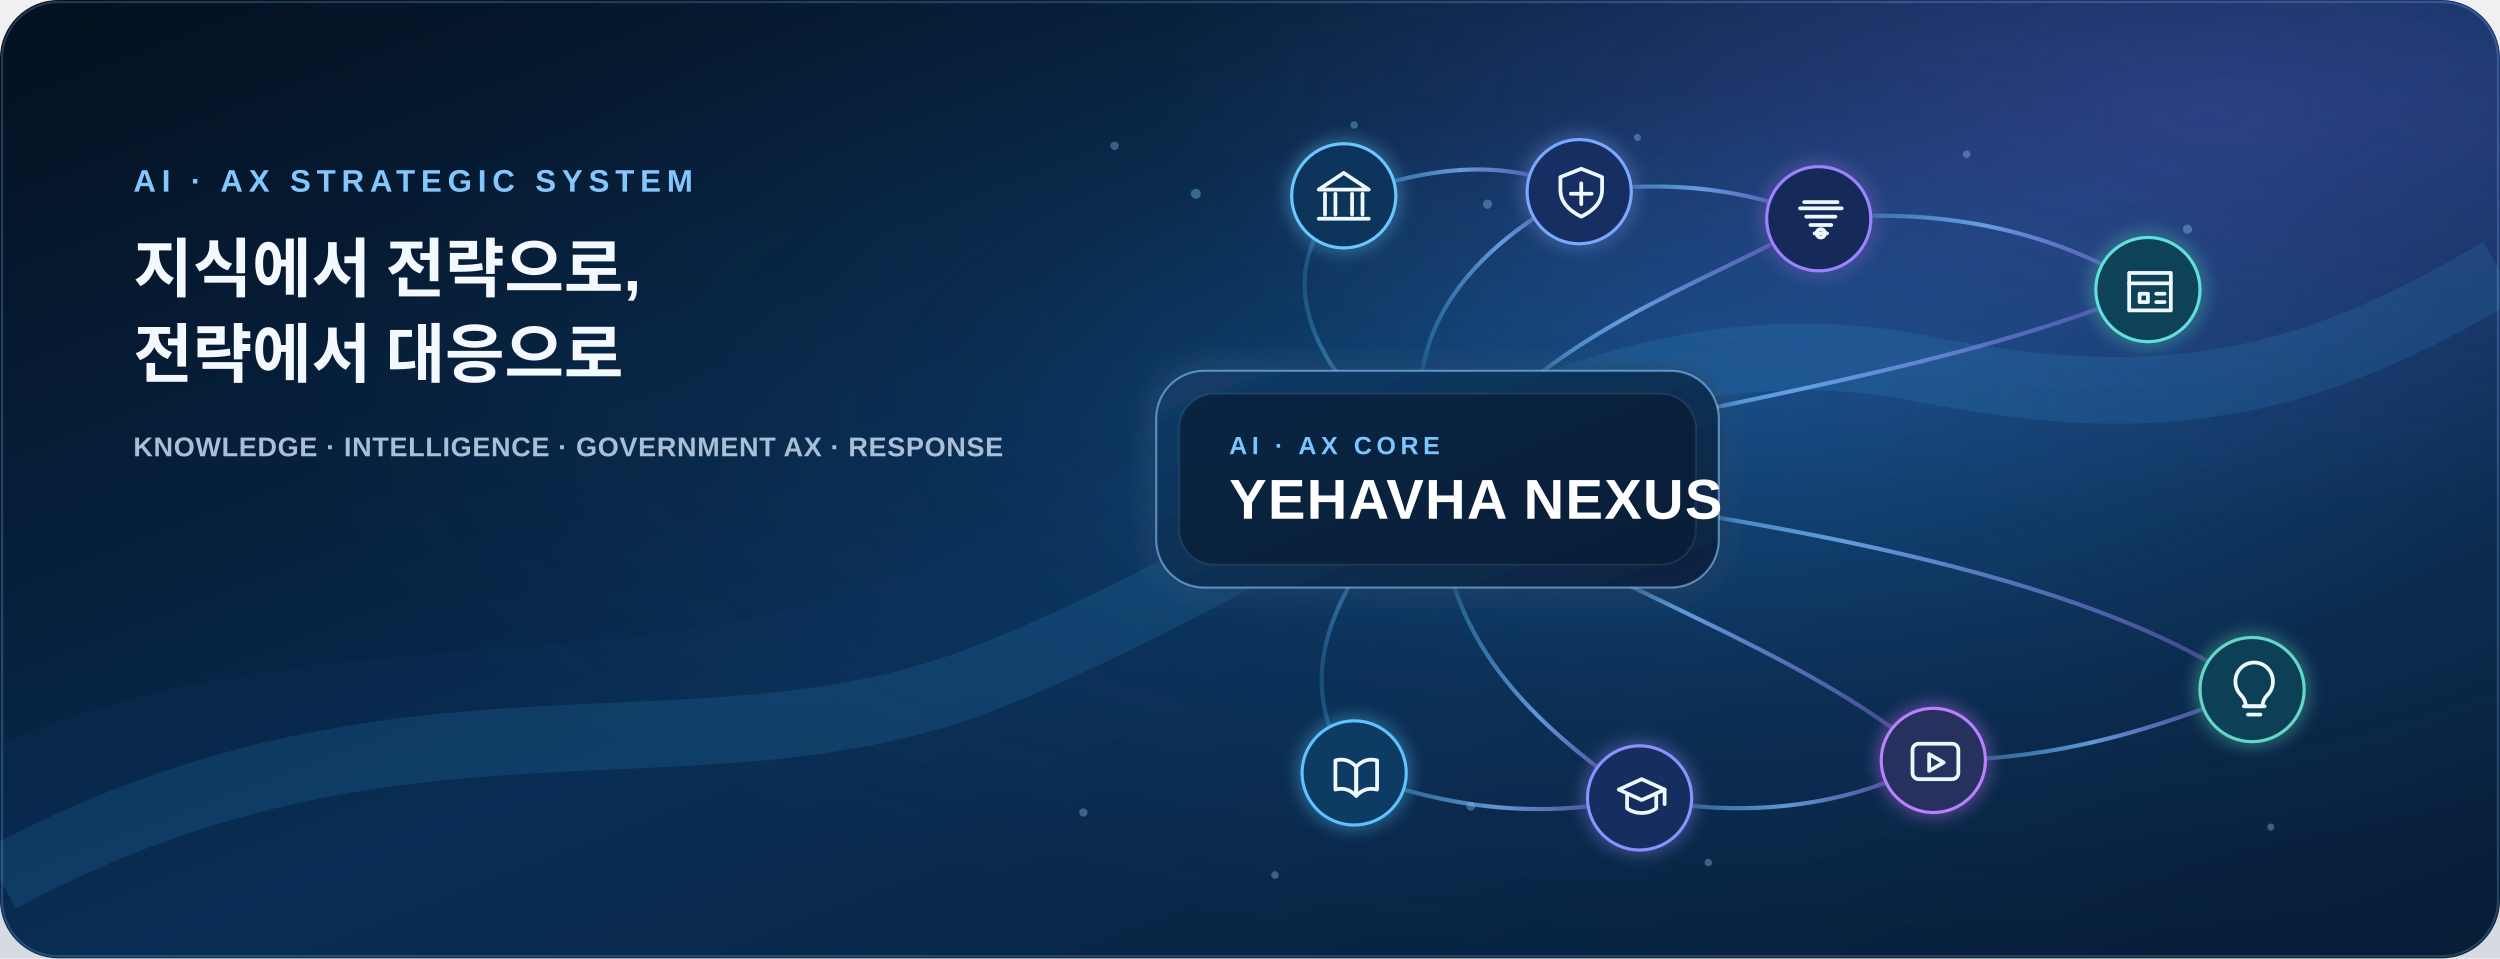
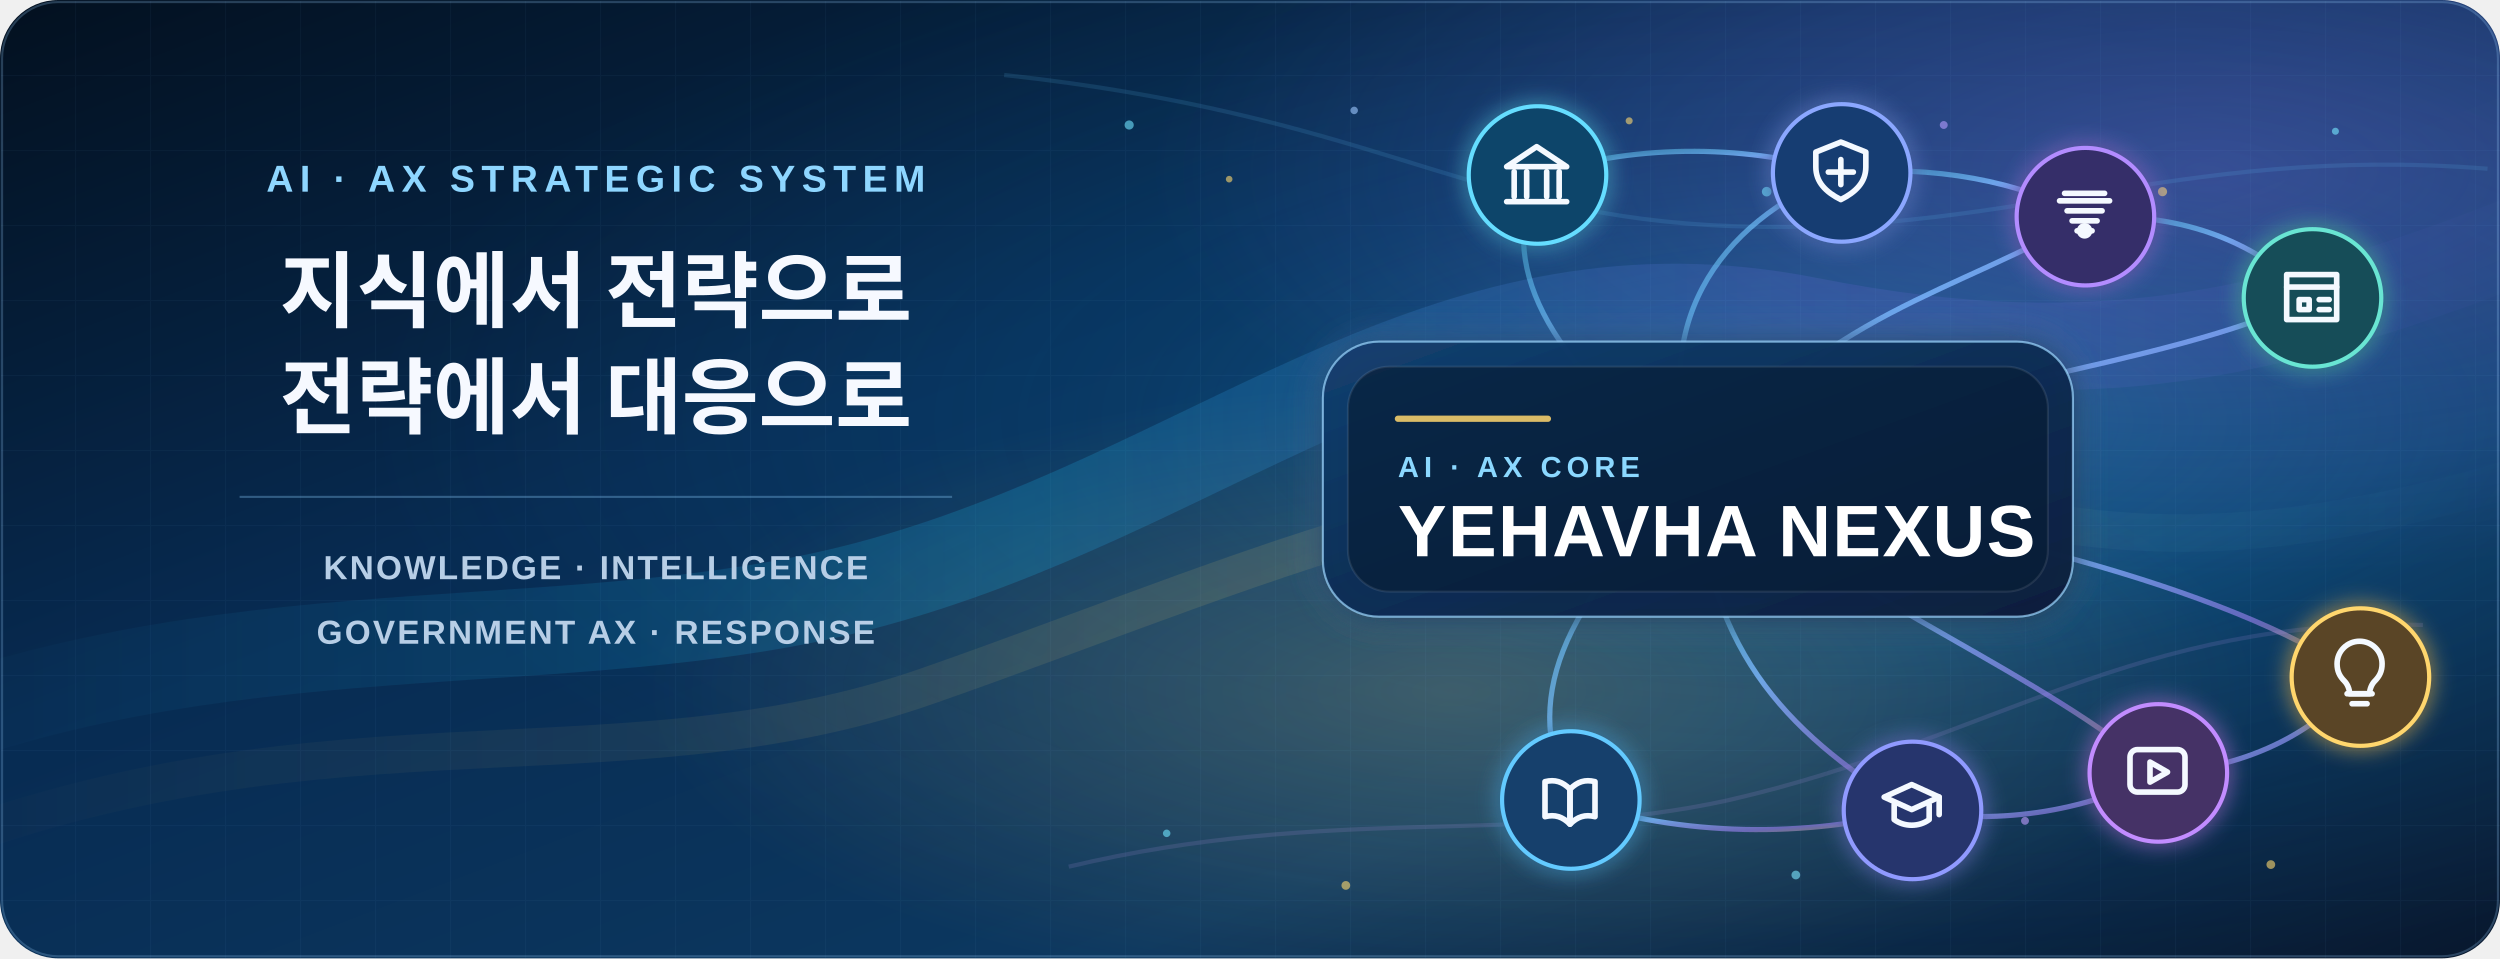
<svg xmlns="http://www.w3.org/2000/svg" viewBox="0 0 1200 460" role="img" aria-labelledby="title desc">
  <defs>
    <linearGradient id="bg" x1="0" y1="0" x2="1" y2="1">
-       <stop offset="0" stop-color="#04101f" />
-       <stop offset=".52" stop-color="#082b50" />
-       <stop offset="1" stop-color="#07182e" />
+       <stop offset="0" stop-color="#03101f" />
+       <stop offset=".38" stop-color="#072b52" />
+       <stop offset=".72" stop-color="#0c3860" />
+       <stop offset="1" stop-color="#08172d" />
    </linearGradient>
-     <radialGradient id="blueGlow" cx="70%" cy="42%" r="58%">
-       <stop offset="0" stop-color="#2e8fe8" stop-opacity=".34" />
-       <stop offset=".55" stop-color="#2e8fe8" stop-opacity=".08" />
-       <stop offset="1" stop-color="#2e8fe8" stop-opacity="0" />
+     <radialGradient id="cyanGlow" cx="73%" cy="44%" r="58%">
+       <stop offset="0" stop-color="#37c6ff" stop-opacity=".32" />
+       <stop offset=".48" stop-color="#1697e5" stop-opacity=".12" />
+       <stop offset="1" stop-color="#1697e5" stop-opacity="0" />
    </radialGradient>
-     <radialGradient id="violetGlow" cx="88%" cy="12%" r="42%">
-       <stop offset="0" stop-color="#8c6cff" stop-opacity=".26" />
-       <stop offset="1" stop-color="#8c6cff" stop-opacity="0" />
+     <radialGradient id="violetGlow" cx="88%" cy="18%" r="42%">
+       <stop offset="0" stop-color="#9d79ff" stop-opacity=".30" />
+       <stop offset="1" stop-color="#9d79ff" stop-opacity="0" />
    </radialGradient>
-     <linearGradient id="core" x1="0" y1="0" x2="1" y2="1">
-       <stop offset="0" stop-color="#123d69" stop-opacity=".96" />
-       <stop offset="1" stop-color="#0a223e" stop-opacity=".96" />
+     <radialGradient id="goldGlow" cx="58%" cy="72%" r="32%">
+       <stop offset="0" stop-color="#ffd56a" stop-opacity=".20" />
+       <stop offset="1" stop-color="#ffd56a" stop-opacity="0" />
+     </radialGradient>
+     <linearGradient id="networkLine" x1="0" y1="0" x2="1" y2="1">
+       <stop offset="0" stop-color="#5de2ff" stop-opacity=".25" />
+       <stop offset=".45" stop-color="#7cb7ff" stop-opacity=".82" />
+       <stop offset=".78" stop-color="#a987ff" stop-opacity=".55" />
+       <stop offset="1" stop-color="#ffd66b" stop-opacity=".40" />
    </linearGradient>
-     <linearGradient id="line" x1="0" y1="0" x2="1" y2="0">
-       <stop offset="0" stop-color="#5bc7ff" stop-opacity=".2" />
-       <stop offset=".5" stop-color="#7db8ff" stop-opacity=".76" />
-       <stop offset="1" stop-color="#a87bff" stop-opacity=".3" />
+     <linearGradient id="corePanel" x1="0" y1="0" x2="1" y2="1">
+       <stop offset="0" stop-color="#123f70" stop-opacity=".97" />
+       <stop offset=".58" stop-color="#0c2b50" stop-opacity=".97" />
+       <stop offset="1" stop-color="#111d3c" stop-opacity=".98" />
    </linearGradient>
+     <linearGradient id="aurora1" x1="0" y1="0" x2="1" y2="0">
+       <stop offset="0" stop-color="#1dc8ff" stop-opacity="0" />
+       <stop offset=".42" stop-color="#1dc8ff" stop-opacity=".34" />
+       <stop offset=".72" stop-color="#8c75ff" stop-opacity=".24" />
+       <stop offset="1" stop-color="#8c75ff" stop-opacity="0" />
+     </linearGradient>
+     <linearGradient id="aurora2" x1="0" y1="0" x2="1" y2="0">
+       <stop offset="0" stop-color="#ffd86e" stop-opacity="0" />
+       <stop offset=".56" stop-color="#ffd86e" stop-opacity=".20" />
+       <stop offset="1" stop-color="#36d8ff" stop-opacity="0" />
+     </linearGradient>
+     <pattern id="grid" width="36" height="36" patternUnits="userSpaceOnUse">
+       <path d="M36 0H0V36" fill="none" stroke="#8bc9ff" stroke-opacity=".055" stroke-width="1" />
+     </pattern>
    <filter id="softGlow" x="-80%" y="-80%" width="260%" height="260%">
-       <feGaussianBlur stdDeviation="7" result="b" />
+       <feGaussianBlur stdDeviation="8" result="b" />
      <feMerge>
        <feMergeNode in="b" />
        <feMergeNode in="SourceGraphic" />
      </feMerge>
    </filter>
    <filter id="nodeGlow" x="-100%" y="-100%" width="300%" height="300%">
-       <feGaussianBlur stdDeviation="4" result="b" />
+       <feGaussianBlur stdDeviation="5" result="b" />
      <feMerge>
        <feMergeNode in="b" />
        <feMergeNode in="SourceGraphic" />
      </feMerge>
    </filter>
  </defs>
  <rect width="1200" height="460" rx="28" fill="url(#bg)" />
-   <rect width="1200" height="460" rx="28" fill="url(#blueGlow)" />
+   <rect width="1200" height="460" rx="28" fill="url(#cyanGlow)" />
  <rect width="1200" height="460" rx="28" fill="url(#violetGlow)" />
-   <path d="M0 357C155 292 303 332 438 272S704 133 875 170s230 8 325-46v336H0Z" fill="#0d3f72" opacity=".12" />
-   <path d="M0 422c193-104 335-42 474-97 160-63 283-181 449-148 115 23 184 8 277-47" fill="none" stroke="#40b8ff" stroke-opacity=".12" stroke-width="32" />
-   <rect x="1" y="1" width="1198" height="458" rx="27" fill="none" stroke="#8dc8ff" stroke-opacity=".22" />
-   <g fill="#8fd3ff" opacity=".35">
-     <circle cx="535" cy="70" r="2" />
-     <circle cx="574" cy="93" r="2.4" />
-     <circle cx="650" cy="60" r="1.8" />
-     <circle cx="714" cy="98" r="2.2" />
-     <circle cx="786" cy="66" r="1.7" />
-     <circle cx="858" cy="104" r="2.3" />
-     <circle cx="944" cy="74" r="1.8" />
-     <circle cx="1050" cy="110" r="2.2" />
-     <circle cx="520" cy="390" r="2" />
-     <circle cx="612" cy="420" r="1.8" />
-     <circle cx="706" cy="387" r="2.1" />
-     <circle cx="820" cy="414" r="1.8" />
-     <circle cx="931" cy="380" r="2.2" />
-     <circle cx="1090" cy="397" r="1.7" />
+   <rect width="1200" height="460" rx="28" fill="url(#goldGlow)" />
+   <rect width="1200" height="460" rx="28" fill="url(#grid)" opacity=".75" />
+   <path d="M-50 355C120 288 286 320 430 277c160-47 266-157 438-123 142 28 232 8 388-58" fill="none" stroke="url(#aurora1)" stroke-width="42" opacity=".55" />
+   <path d="M-60 418c205-88 353-35 506-89 166-58 320-134 487-89 102 27 179 19 306-20" fill="none" stroke="url(#aurora2)" stroke-width="18" opacity=".6" />
+   <path d="M482 36c174 19 220 65 338 72 142 8 222-39 374-27" fill="none" stroke="#66cbff" stroke-opacity=".13" stroke-width="2" />
+   <path d="M513 416c126-30 218-10 317-32 126-29 196-88 333-84" fill="none" stroke="#d5a7ff" stroke-opacity=".13" stroke-width="2" />
+   <g opacity=".6">
+     <circle cx="542" cy="60" r="2.2" fill="#6fe4ff" />
+     <circle cx="590" cy="86" r="1.6" fill="#ffd86e" />
+     <circle cx="650" cy="53" r="1.8" fill="#9ec9ff" />
+     <circle cx="716" cy="91" r="2.1" fill="#89a9ff" />
+     <circle cx="782" cy="58" r="1.7" fill="#ffd86e" />
+     <circle cx="848" cy="92" r="2.3" fill="#6fe4ff" />
+     <circle cx="933" cy="60" r="1.9" fill="#b49bff" />
+     <circle cx="1038" cy="92" r="2.2" fill="#ffd86e" />
+     <circle cx="1121" cy="63" r="1.7" fill="#75e7ff" />
+     <circle cx="560" cy="400" r="1.8" fill="#6fe4ff" />
+     <circle cx="646" cy="425" r="2.1" fill="#ffd86e" />
+     <circle cx="752" cy="395" r="1.8" fill="#8aa9ff" />
+     <circle cx="862" cy="420" r="2.1" fill="#7de8ff" />
+     <circle cx="972" cy="394" r="1.9" fill="#c09cff" />
+     <circle cx="1090" cy="415" r="2.1" fill="#ffd86e" />
  </g>
-   <g font-family="Pretendard, 'Noto Sans KR', 'Apple SD Gothic Neo', Arial, sans-serif" text-anchor="start">
-     <text x="64" y="92" fill="#83c7ff" font-size="15" font-weight="800" letter-spacing="2.8">AI · AX STRATEGIC SYSTEM</text>
-     <text x="64" y="140" fill="#f4f8ff" font-size="31" font-weight="850">지식에서 전략으로,</text>
-     <text x="64" y="181" fill="#f4f8ff" font-size="31" font-weight="850">전략에서 대응으로</text>
-     <text x="64" y="219" fill="#a9bfd8" font-size="13" font-weight="600" letter-spacing=".3">KNOWLEDGE · INTELLIGENCE · GOVERNMENT AX · RESPONSE</text>
+   <g font-family="Pretendard, 'Noto Sans KR', 'Apple SD Gothic Neo', Arial, sans-serif" text-anchor="middle">
+     <text x="286" y="92" fill="#8ed6ff" font-size="18" font-weight="850" letter-spacing="3.1">AI · AX STRATEGIC SYSTEM</text>
+     <text x="286" y="154" fill="#f6f9ff" font-size="40" font-weight="900">지식에서 전략으로</text>
+     <text x="286" y="205" fill="#f6f9ff" font-size="40" font-weight="900">전략에서 대응으로</text>
+     <rect x="115" y="238" width="342" height="1" fill="#8fcfff" opacity=".32" />
+     <text x="286" y="278" fill="#b7cee6" font-size="16" font-weight="700" letter-spacing="1.05">KNOWLEDGE · INTELLIGENCE</text>
+     <text x="286" y="309" fill="#b7cee6" font-size="16" font-weight="700" letter-spacing="1.05">GOVERNMENT AX · RESPONSE</text>
  </g>
-   <g fill="none" stroke="url(#line)" stroke-width="2">
-     <path d="M690 229C627 177 608 134 645 94" />
-     <path d="M690 229C665 169 700 122 758 92" />
-     <path d="M690 229C743 158 814 139 873 105" />
-     <path d="M690 229C788 196 922 184 1031 139" />
-     <path d="M690 229C635 282 619 329 650 371" />
-     <path d="M690 229C690 302 728 342 787 383" />
-     <path d="M690 229C769 284 863 309 928 365" />
-     <path d="M690 229C840 248 1002 274 1081 331" />
-     <path d="M645 94C693 78 724 77 758 92" />
-     <path d="M758 92C803 86 839 91 873 105" />
-     <path d="M873 105C935 99 988 112 1031 139" />
-     <path d="M650 371C697 389 742 393 787 383" />
-     <path d="M787 383C840 394 891 386 928 365" />
-     <path d="M928 365C987 365 1035 350 1081 331" />
+   <g fill="none" stroke="url(#networkLine)" stroke-width="2.5" stroke-linecap="round">
+     <path d="M815 229C739 171 719 126 738 84" />
+     <path d="M815 229C789 157 824 107 884 83" />
+     <path d="M815 229C872 150 942 140 1001 104" />
+     <path d="M815 229C923 184 1034 178 1110 143" />
+     <path d="M815 229C748 291 730 337 754 384" />
+     <path d="M815 229C818 316 863 355 918 389" />
+     <path d="M815 229C899 293 979 323 1036 371" />
+     <path d="M815 229C946 253 1066 280 1133 325" />
+     <path d="M738 84C789 68 840 70 884 83" />
+     <path d="M884 83C928 79 970 87 1001 104" />
+     <path d="M1001 104C1050 102 1084 117 1110 143" />
+     <path d="M754 384C808 402 867 402 918 389" />
+     <path d="M918 389C961 397 1006 388 1036 371" />
+     <path d="M1036 371C1081 369 1115 349 1133 325" />
  </g>
  <g filter="url(#nodeGlow)">
-     <circle cx="645" cy="94" r="25" fill="#0b355b" stroke="#68c7ff" stroke-width="1.5" />
-     <circle cx="758" cy="92" r="25" fill="#122f62" stroke="#7aa8ff" stroke-width="1.5" />
-     <circle cx="873" cy="105" r="25" fill="#182c5a" stroke="#9a83ff" stroke-width="1.5" />
-     <circle cx="1031" cy="139" r="25" fill="#0d4258" stroke="#62dfdc" stroke-width="1.5" />
-     <circle cx="650" cy="371" r="25" fill="#0f3b63" stroke="#5bc3ff" stroke-width="1.5" />
-     <circle cx="787" cy="383" r="25" fill="#142e5e" stroke="#8b91ff" stroke-width="1.5" />
-     <circle cx="928" cy="365" r="25" fill="#27305d" stroke="#ba80ff" stroke-width="1.5" />
-     <circle cx="1081" cy="331" r="25" fill="#0d4056" stroke="#64d7c8" stroke-width="1.5" />
+     <circle cx="738" cy="84" r="33" fill="#0d446a" stroke="#65ddff" stroke-width="2" />
+     <circle cx="884" cy="83" r="33" fill="#173c72" stroke="#8ba7ff" stroke-width="2" />
+     <circle cx="1001" cy="104" r="33" fill="#342d69" stroke="#b38cff" stroke-width="2" />
+     <circle cx="1110" cy="143" r="33" fill="#174d59" stroke="#69e5d3" stroke-width="2" />
+     <circle cx="754" cy="384" r="33" fill="#153f6c" stroke="#63caff" stroke-width="2" />
+     <circle cx="918" cy="389" r="33" fill="#28346d" stroke="#909aff" stroke-width="2" />
+     <circle cx="1036" cy="371" r="33" fill="#443066" stroke="#c28cff" stroke-width="2" />
+     <circle cx="1133" cy="325" r="33" fill="#5a4526" stroke="#ffd66d" stroke-width="2" />
  </g>
-   <g fill="none" stroke="#eef8ff" stroke-width="1.8" stroke-linecap="round" stroke-linejoin="round">
-     <g transform="translate(632 81)">
+   <g fill="none" stroke="#f4f9ff" stroke-width="2.25" stroke-linecap="round" stroke-linejoin="round">
+     <g transform="translate(722 68) scale(1.2)">
      <path d="M1 10h24L13 2 1 10Z" />
      <path d="M4 12v10M9 12v10M17 12v10M22 12v10M1 24h24" />
    </g>
-     <g transform="translate(746 80)">
+     <g transform="translate(868 67) scale(1.2)">
      <path d="M13 1 23 5v6c0 6-4 10-10 13C7 21 3 17 3 11V5l10-4Z" />
      <path d="M8 13h10M13 8v10" />
    </g>
-     <g transform="translate(861 93)">
+     <g transform="translate(985 88) scale(1.2)">
      <path d="M3 7h20M5 4h16M6 11h14M8 15h10M10 19h6" />
      <circle cx="13" cy="19" r="2" />
    </g>
-     <g transform="translate(1019 127)">
+     <g transform="translate(1094 127) scale(1.2)">
      <path d="M3 4h20v18H3z" />
      <path d="M3 9h20M8 14h4v4H8zM16 14h4M16 18h4" />
    </g>
-     <g transform="translate(638 359)">
+     <g transform="translate(738 368) scale(1.2)">
      <path d="M3 6c4-1 7 0 10 3v14c-3-3-6-4-10-3V6Z" />
      <path d="M23 6c-4-1-7 0-10 3v14c3-3 6-4 10-3V6Z" />
    </g>
-     <g transform="translate(775 371)">
+     <g transform="translate(902 373) scale(1.2)">
      <path d="m2 8 11-5 11 5-11 5L2 8Z" />
      <path d="M6 11v6c4 3 10 3 14 0v-6M24 8v7" />
    </g>
-     <g transform="translate(916 353)">
+     <g transform="translate(1020 355) scale(1.2)">
      <rect x="2" y="4" width="22" height="17" rx="3" />
      <path d="m10 9 7 4-7 4V9Z" />
    </g>
-     <g transform="translate(1069 319)">
+     <g transform="translate(1117 309) scale(1.2)">
      <path d="M8 20h10M10 24h6" />
      <path d="M7 15c-2-2-3-4-3-7a9 9 0 1 1 18 0c0 3-1 5-3 7-1 1-2 3-2 5H9c0-2-1-4-2-5Z" />
    </g>
  </g>
  <g font-family="Pretendard, 'Noto Sans KR', 'Apple SD Gothic Neo', Arial, sans-serif">
-     <rect x="555" y="178" width="270" height="104" rx="23" fill="url(#core)" stroke="#8dcaff" stroke-opacity=".55" filter="url(#softGlow)" />
-     <rect x="566" y="189" width="248" height="82" rx="17" fill="#081b32" fill-opacity=".66" stroke="#ffffff" stroke-opacity=".08" />
-     <text x="590" y="218" fill="#79c7ff" font-size="12" font-weight="800" letter-spacing="2.2">AI · AX CORE</text>
-     <text x="590" y="249" fill="#ffffff" font-size="27" font-weight="900" letter-spacing=".6">YEHAVHA NEXUS</text>
+     <rect x="635" y="164" width="360" height="132" rx="27" fill="url(#corePanel)" stroke="#9dd7ff" stroke-opacity=".68" filter="url(#softGlow)" />
+     <rect x="647" y="176" width="336" height="108" rx="20" fill="#071c34" fill-opacity=".66" stroke="#ffffff" stroke-opacity=".09" />
+     <path d="M671 201h72" stroke="#ffd66d" stroke-width="3" stroke-linecap="round" opacity=".85" />
+     <text x="671" y="229" fill="#8bd8ff" font-size="14" font-weight="850" letter-spacing="2.4">AI · AX CORE</text>
+     <text x="671" y="267" fill="#ffffff" font-size="35" font-weight="950" letter-spacing=".7">YEHAVHA NEXUS</text>
  </g>
+   <rect x="1" y="1" width="1198" height="458" rx="27" fill="none" stroke="#9bd0ff" stroke-opacity=".24" />
</svg>
